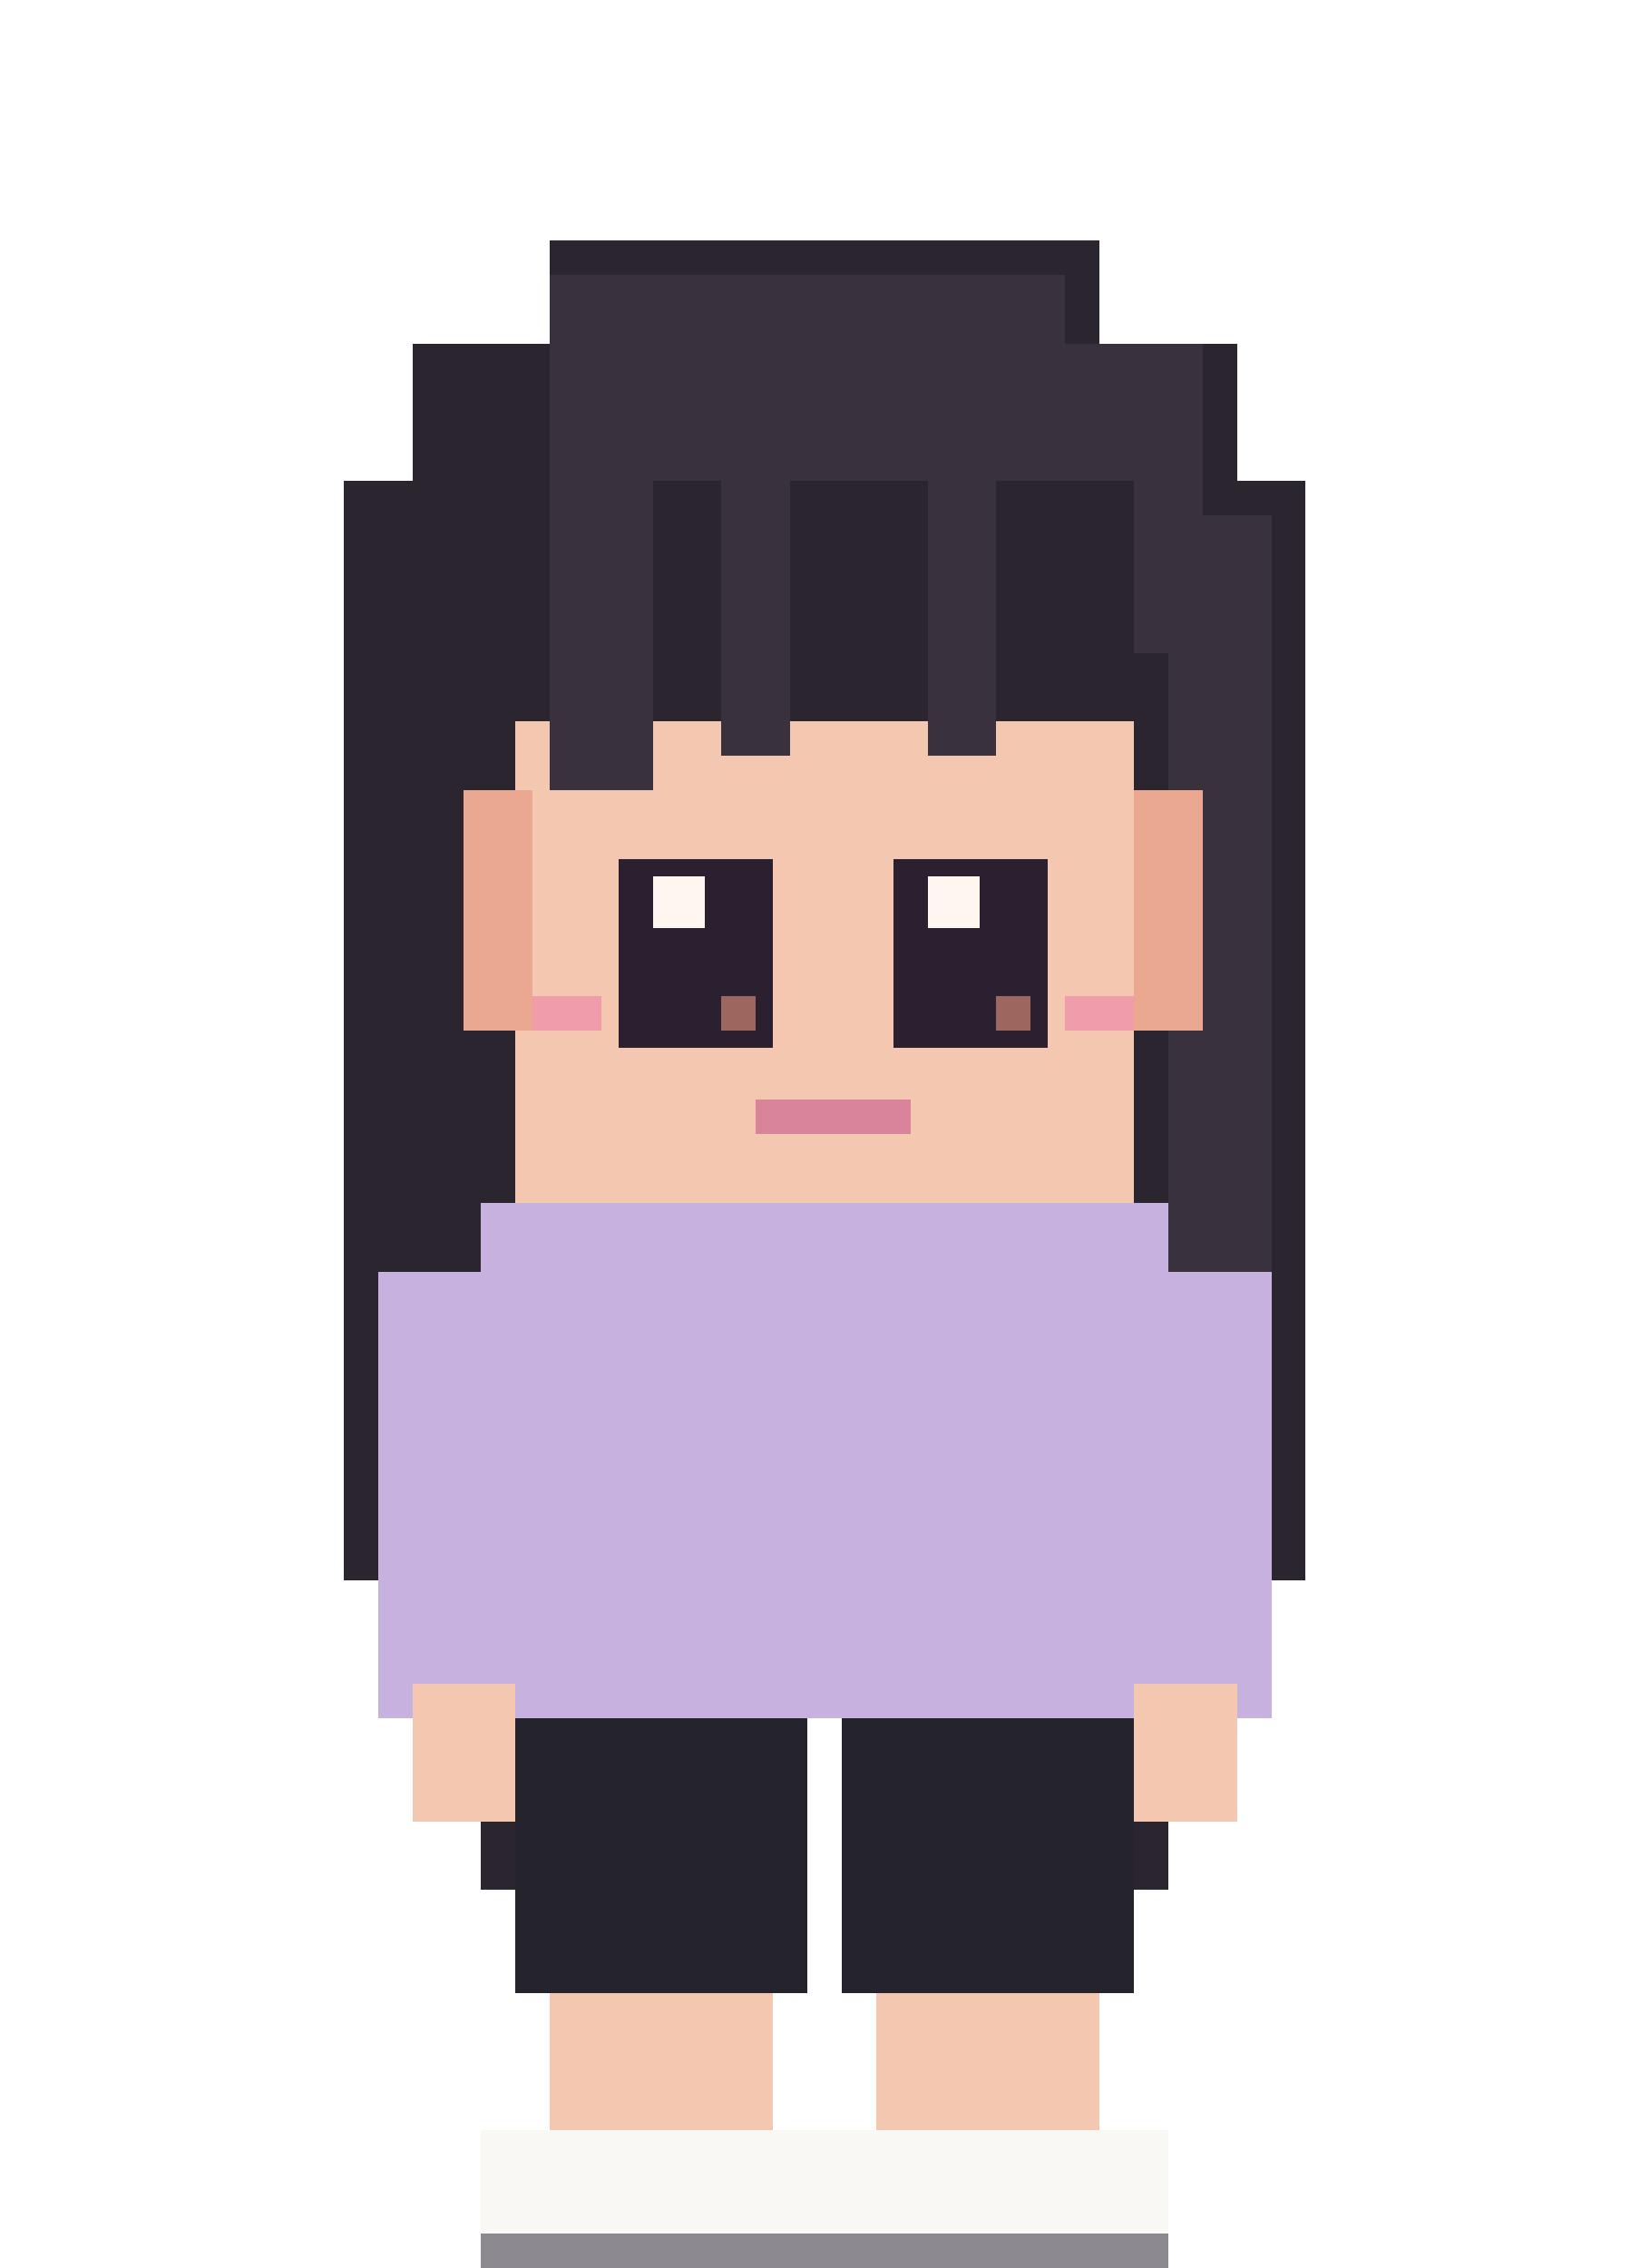
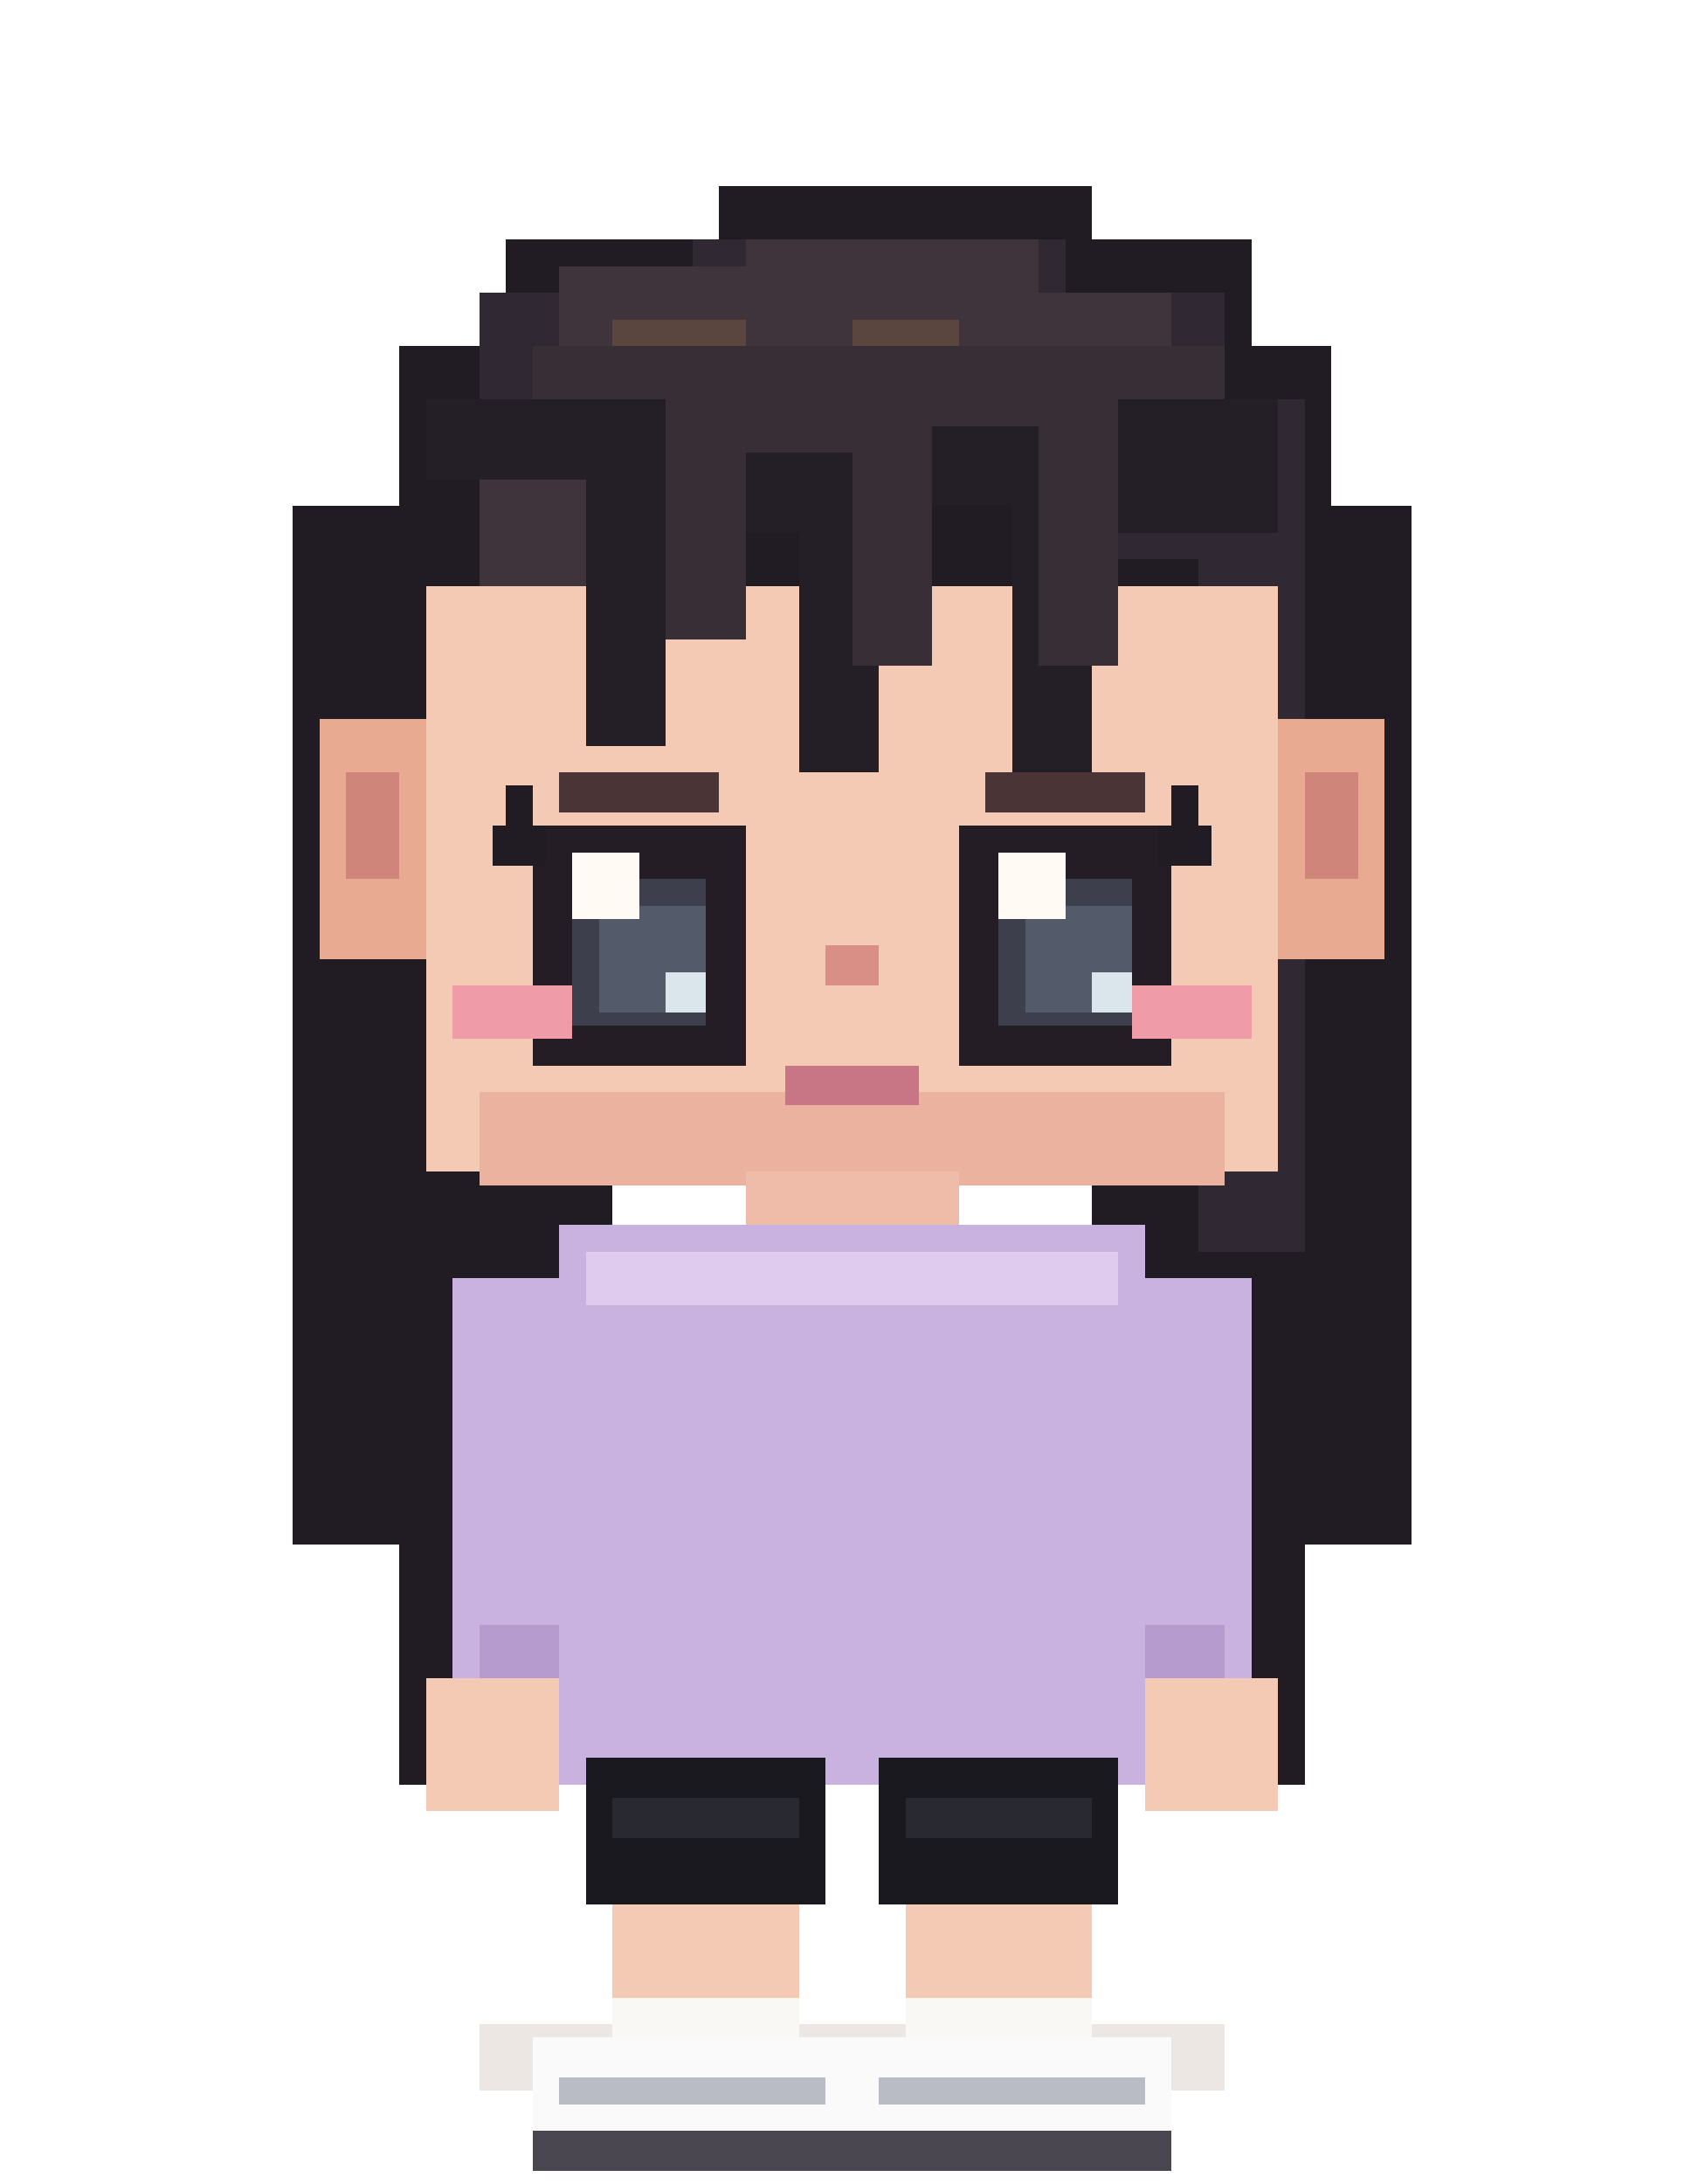
- <svg xmlns="http://www.w3.org/2000/svg" viewBox="0 0 96 132" shape-rendering="crispEdges">
-   <rect width="96" height="132" fill="none" />
-   <path fill="#2b2530" d="M24 20h8v-6h32v6h8v8h4v64h-8v18h-12V48H40v62H28V92h-8V28h4z" />
-   <path fill="#3a313f" d="M32 16h30v4h8v10h4v50h-6V38H58v-8H32z" />
-   <rect x="30" y="28" width="36" height="18" fill="#2b2530" />
-   <rect x="30" y="42" width="36" height="28" fill="#f4c8b0" />
-   <rect x="27" y="46" width="4" height="14" fill="#e9a88f" />
-   <rect x="66" y="46" width="4" height="14" fill="#e9a88f" />
-   <rect x="32" y="28" width="6" height="18" fill="#3a313f" />
-   <rect x="42" y="28" width="4" height="16" fill="#3a313f" />
-   <rect x="54" y="28" width="4" height="16" fill="#3a313f" />
-   <rect x="36" y="50" width="9" height="11" fill="#2a2030" />
-   <rect x="52" y="50" width="9" height="11" fill="#2a2030" />
-   <rect x="38" y="51" width="3" height="3" fill="#fff7ef" />
-   <rect x="54" y="51" width="3" height="3" fill="#fff7ef" />
-   <rect x="42" y="58" width="2" height="2" fill="#9d665f" />
-   <rect x="58" y="58" width="2" height="2" fill="#9d665f" />
-   <rect x="44" y="64" width="9" height="2" fill="#d9849a" />
-   <rect x="31" y="58" width="4" height="2" fill="#ef9cab" />
-   <rect x="62" y="58" width="4" height="2" fill="#ef9cab" />
-   <rect x="28" y="70" width="40" height="30" fill="#c7b1df" />
-   <rect x="22" y="74" width="8" height="26" fill="#c7b1df" />
-   <rect x="66" y="74" width="8" height="26" fill="#c7b1df" />
-   <rect x="24" y="98" width="6" height="8" fill="#f4c8b0" />
-   <rect x="66" y="98" width="6" height="8" fill="#f4c8b0" />
-   <rect x="30" y="100" width="17" height="16" fill="#25232b" />
-   <rect x="49" y="100" width="17" height="16" fill="#25232b" />
-   <rect x="32" y="116" width="13" height="8" fill="#f4c8b0" />
-   <rect x="51" y="116" width="13" height="8" fill="#f4c8b0" />
-   <rect x="28" y="124" width="20" height="6" fill="#faf8f5" />
-   <rect x="48" y="124" width="20" height="6" fill="#faf8f5" />
-   <rect x="28" y="130" width="20" height="2" fill="#8d8991" />
-   <rect x="48" y="130" width="20" height="2" fill="#8d8991" />
+ <svg xmlns="http://www.w3.org/2000/svg" viewBox="0 0 128 164" shape-rendering="crispEdges">
+   <rect width="128" height="164" fill="none" />
+   <rect x="36" y="152" width="56" height="5" fill="#d8c9c0" opacity=".45" />
+   <path fill="#211b24" d="M30 26h8v-8h16v-4h28v4h12v8h6v12h6v78h-8v18H82V62H46v72H30v-18h-8V38h8z" />
+   <path fill="#302832" d="M36 22h16v-4h28v4h12v8h6v64h-8V42h-8V30H68v8H50v8H36z" />
+   <path fill="#40343c" d="M42 20h14v-2h22v4h10v6H76v4H62v6H48v10H36V32h6z" />
+   <path fill="#5a463f" d="M46 24h10v4h8v-4h8v4h8v4h-8v4H58v-4H46z" />
+   <rect x="24" y="54" width="8" height="18" fill="#e9aa92" />
+   <rect x="96" y="54" width="8" height="18" fill="#e9aa92" />
+   <rect x="26" y="58" width="4" height="8" fill="#cf8579" />
+   <rect x="98" y="58" width="4" height="8" fill="#cf8579" />
+   <rect x="32" y="44" width="64" height="44" fill="#f5cab5" />
+   <rect x="36" y="82" width="56" height="7" fill="#eab29f" />
+   <path fill="#241e27" d="M32 36h12v20h6V40h10v18h6V38h10v20h6V40h14V30H32z" />
+   <path fill="#382e36" d="M40 30h10v18h6V34h8v16h6V32h8v18h6V30h8v-4H40z" />
+   <rect x="42" y="58" width="12" height="3" fill="#4a3435" />
+   <rect x="74" y="58" width="12" height="3" fill="#4a3435" />
+   <rect x="40" y="62" width="16" height="18" fill="#241d25" />
+   <rect x="72" y="62" width="16" height="18" fill="#241d25" />
+   <rect x="43" y="66" width="10" height="11" fill="#3d3f4c" />
+   <rect x="75" y="66" width="10" height="11" fill="#3d3f4c" />
+   <rect x="45" y="68" width="8" height="8" fill="#535b6a" />
+   <rect x="77" y="68" width="8" height="8" fill="#535b6a" />
+   <rect x="43" y="64" width="5" height="5" fill="#fffaf3" />
+   <rect x="75" y="64" width="5" height="5" fill="#fffaf3" />
+   <rect x="50" y="73" width="3" height="3" fill="#dbe6ec" />
+   <rect x="82" y="73" width="3" height="3" fill="#dbe6ec" />
+   <rect x="37" y="62" width="4" height="3" fill="#211b24" />
+   <rect x="87" y="62" width="4" height="3" fill="#211b24" />
+   <rect x="38" y="59" width="2" height="3" fill="#211b24" />
+   <rect x="88" y="59" width="2" height="3" fill="#211b24" />
+   <rect x="34" y="74" width="9" height="4" fill="#f09ba8" />
+   <rect x="85" y="74" width="9" height="4" fill="#f09ba8" />
+   <rect x="62" y="71" width="4" height="3" fill="#d98f85" />
+   <rect x="59" y="80" width="10" height="3" fill="#c87586" />
+   <rect x="56" y="88" width="16" height="7" fill="#eebca8" />
+   <path fill="#c9b2df" d="M42 92h44v4h8v32h-8v6H42v-6h-8V96h8z" />
+   <rect x="44" y="94" width="40" height="4" fill="#dfcbed" />
+   <rect x="34" y="98" width="8" height="28" fill="#c9b2df" />
+   <rect x="86" y="98" width="8" height="28" fill="#c9b2df" />
+   <rect x="36" y="122" width="6" height="6" fill="#b69bce" />
+   <rect x="86" y="122" width="6" height="6" fill="#b69bce" />
+   <rect x="32" y="126" width="10" height="10" fill="#f5cab5" />
+   <rect x="86" y="126" width="10" height="10" fill="#f5cab5" />
+   <rect x="44" y="132" width="18" height="11" fill="#19191f" />
+   <rect x="66" y="132" width="18" height="11" fill="#19191f" />
+   <rect x="46" y="135" width="14" height="3" fill="#292932" />
+   <rect x="68" y="135" width="14" height="3" fill="#292932" />
+   <rect x="46" y="143" width="14" height="8" fill="#f5cab5" />
+   <rect x="68" y="143" width="14" height="8" fill="#f5cab5" />
+   <rect x="46" y="150" width="14" height="4" fill="#faf8f5" />
+   <rect x="68" y="150" width="14" height="4" fill="#faf8f5" />
+   <rect x="40" y="153" width="24" height="7" fill="#fafafa" />
+   <rect x="64" y="153" width="24" height="7" fill="#fafafa" />
+   <rect x="42" y="156" width="20" height="2" fill="#b9bcc4" />
+   <rect x="66" y="156" width="20" height="2" fill="#b9bcc4" />
+   <rect x="40" y="160" width="24" height="3" fill="#4b4750" />
+   <rect x="64" y="160" width="24" height="3" fill="#4b4750" />
</svg>
